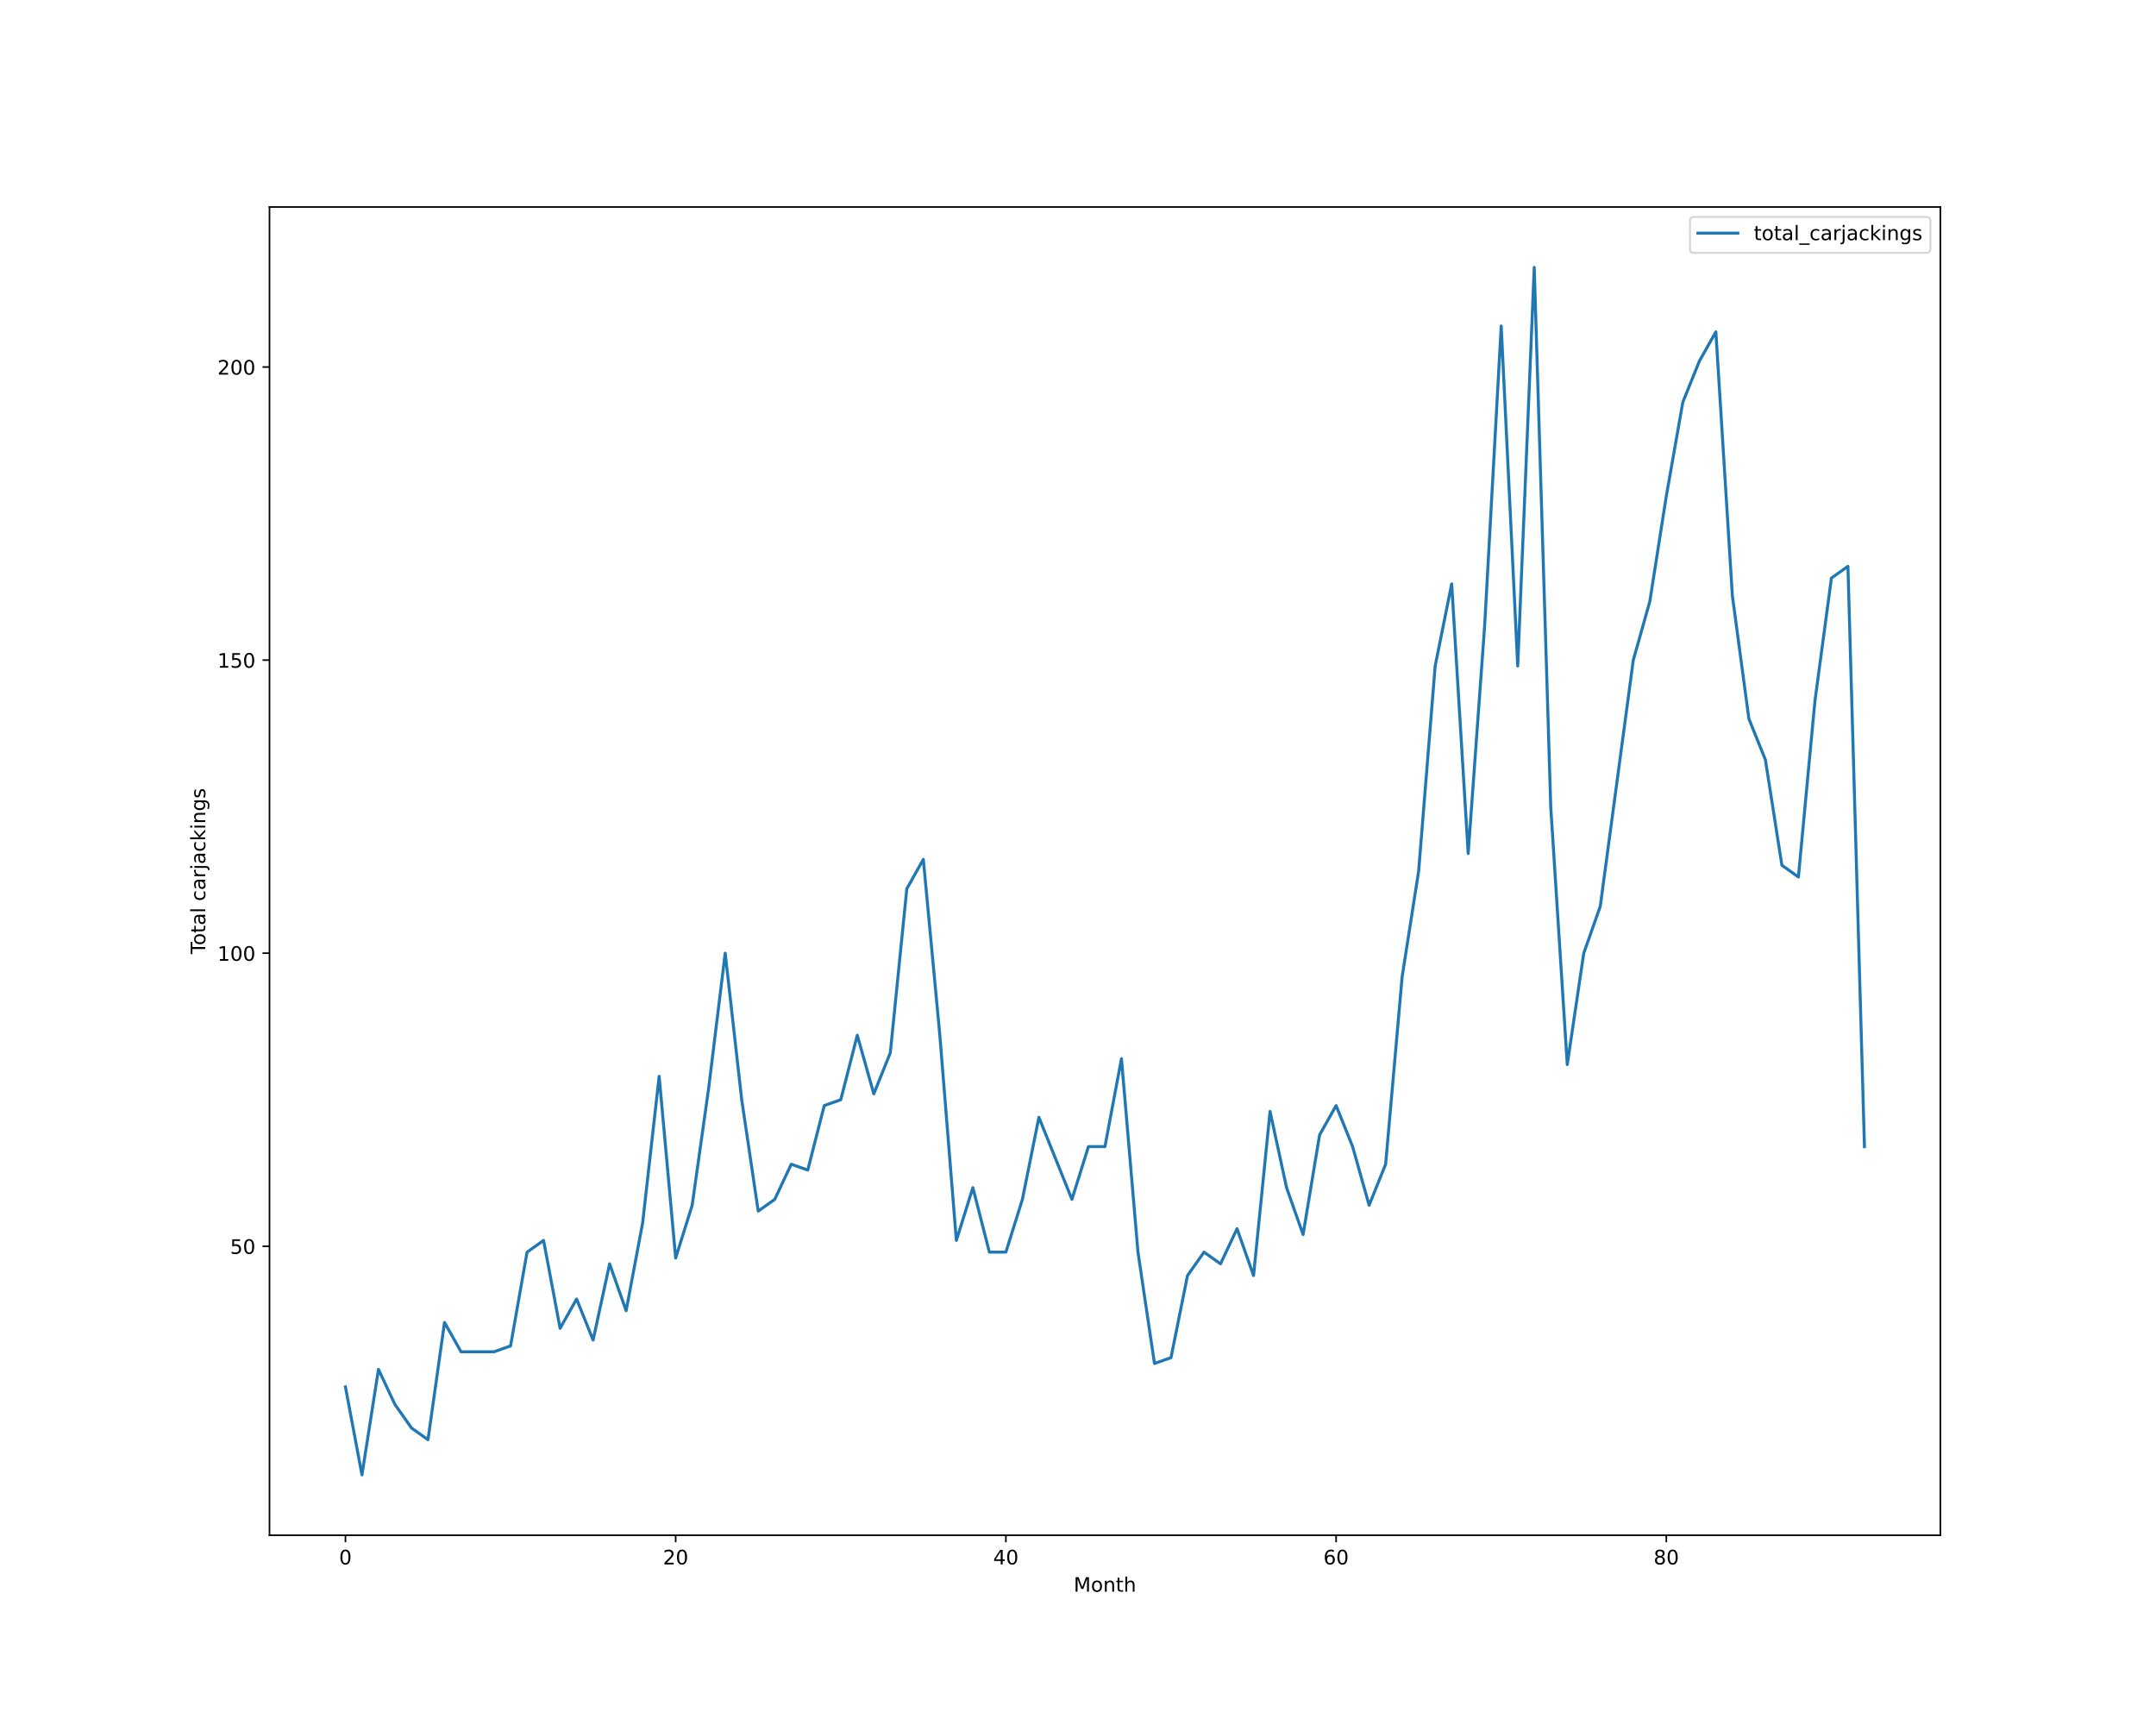
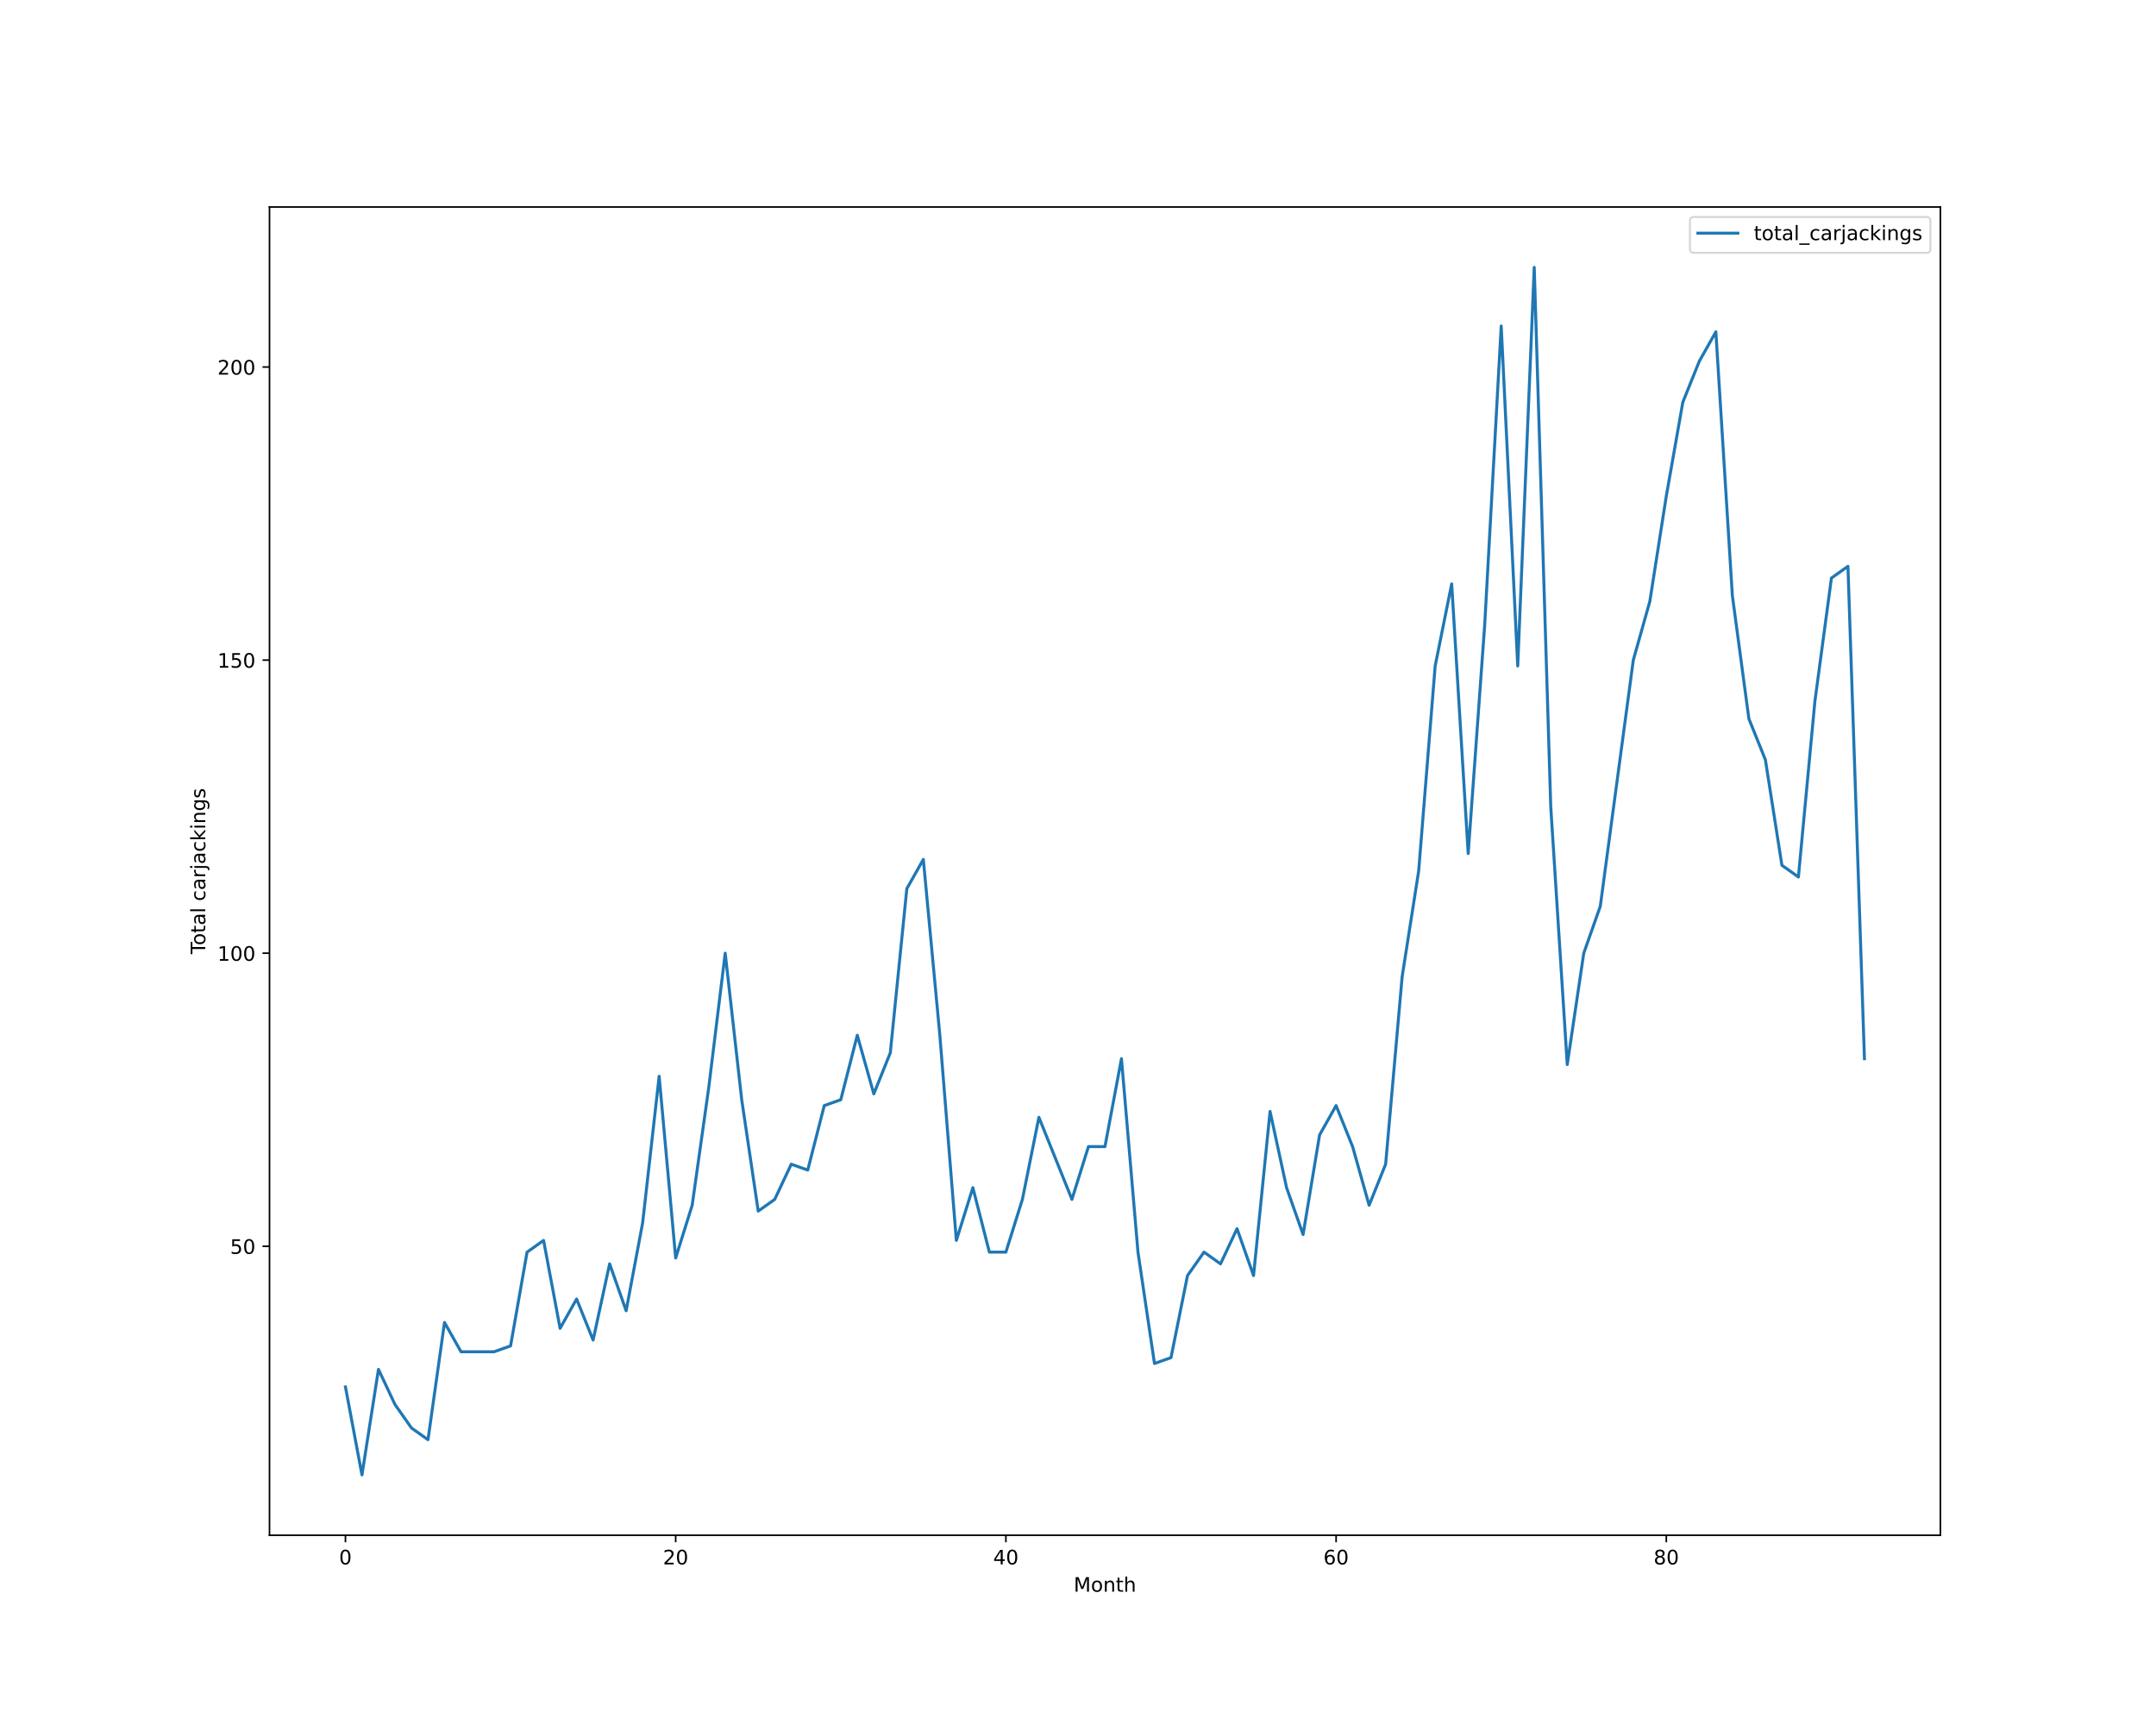
<svg xmlns="http://www.w3.org/2000/svg" xmlns:xlink="http://www.w3.org/1999/xlink" height="864pt" version="1.1" viewBox="0 0 1080 864" width="1080pt">
  <defs>
    <style type="text/css">*{stroke-linecap:butt;stroke-linejoin:round;}</style>
  </defs>
  <g id="figure_1">
    <g id="patch_1">
      <path d="M 0 864  L 1080 864  L 1080 0  L 0 0  z " style="fill:#ffffff;" />
    </g>
    <g id="axes_1">
      <g id="patch_2">
        <path d="M 135 768.96  L 972 768.96  L 972 103.68  L 135 103.68  z " style="fill:#ffffff;" />
      </g>
      <g id="matplotlib.axis_1">
        <g id="xtick_1">
          <g id="line2d_1">
            <defs>
-               <path d="M 0 0  L 0 3.5  " id="mda9a1f633b" style="stroke:#000000;stroke-width:0.8;" />
-             </defs>
-             <g>
-               <use style="stroke:#000000;stroke-width:0.8;" x="173.045" xlink:href="#mda9a1f633b" y="768.96" />
+               <path d="M 0 0  L 0 3.5  " id="m29a0531e49" style="stroke:#000000;stroke-width:0.8;" />
+             </defs>
+             <g>
+               <use style="stroke:#000000;stroke-width:0.8;" x="173.045" xlink:href="#m29a0531e49" y="768.96" />
            </g>
          </g>
          <g id="text_1">
            <g transform="translate(169.8642 783.5584)scale(0.1 -0.1)">
              <defs>
                <path d="M 2034 4250  Q 1547 4250 1301 3770  Q 1056 3291 1056 2328  Q 1056 1369 1301 889  Q 1547 409 2034 409  Q 2525 409 2770 889  Q 3016 1369 3016 2328  Q 3016 3291 2770 3770  Q 2525 4250 2034 4250  z M 2034 4750  Q 2819 4750 3233 4129  Q 3647 3509 3647 2328  Q 3647 1150 3233 529  Q 2819 -91 2034 -91  Q 1250 -91 836 529  Q 422 1150 422 2328  Q 422 3509 836 4129  Q 1250 4750 2034 4750  z " id="DejaVuSans-30" transform="scale(0.015625)" />
              </defs>
              <use xlink:href="#DejaVuSans-30" />
            </g>
          </g>
        </g>
        <g id="xtick_2">
          <g id="line2d_2">
            <g>
-               <use style="stroke:#000000;stroke-width:0.8;" x="338.46" xlink:href="#mda9a1f633b" y="768.96" />
+               <use style="stroke:#000000;stroke-width:0.8;" x="338.46" xlink:href="#m29a0531e49" y="768.96" />
            </g>
          </g>
          <g id="text_2">
            <g transform="translate(332.098 783.5584)scale(0.1 -0.1)">
              <defs>
                <path d="M 1228 531  L 3431 531  L 3431 0  L 469 0  L 469 531  Q 828 903 1448 1529  Q 2069 2156 2228 2338  Q 2531 2678 2651 2914  Q 2772 3150 2772 3378  Q 2772 3750 2511 3984  Q 2250 4219 1831 4219  Q 1534 4219 1204 4116  Q 875 4013 500 3803  L 500 4441  Q 881 4594 1212 4672  Q 1544 4750 1819 4750  Q 2544 4750 2975 4387  Q 3406 4025 3406 3419  Q 3406 3131 3298 2873  Q 3191 2616 2906 2266  Q 2828 2175 2409 1742  Q 1991 1309 1228 531  z " id="DejaVuSans-32" transform="scale(0.015625)" />
              </defs>
              <use xlink:href="#DejaVuSans-32" />
              <use x="63.623" xlink:href="#DejaVuSans-30" />
            </g>
          </g>
        </g>
        <g id="xtick_3">
          <g id="line2d_3">
            <g>
-               <use style="stroke:#000000;stroke-width:0.8;" x="503.875" xlink:href="#mda9a1f633b" y="768.96" />
+               <use style="stroke:#000000;stroke-width:0.8;" x="503.875" xlink:href="#m29a0531e49" y="768.96" />
            </g>
          </g>
          <g id="text_3">
            <g transform="translate(497.513 783.5584)scale(0.1 -0.1)">
              <defs>
                <path d="M 2419 4116  L 825 1625  L 2419 1625  L 2419 4116  z M 2253 4666  L 3047 4666  L 3047 1625  L 3713 1625  L 3713 1100  L 3047 1100  L 3047 0  L 2419 0  L 2419 1100  L 313 1100  L 313 1709  L 2253 4666  z " id="DejaVuSans-34" transform="scale(0.015625)" />
              </defs>
              <use xlink:href="#DejaVuSans-34" />
              <use x="63.623" xlink:href="#DejaVuSans-30" />
            </g>
          </g>
        </g>
        <g id="xtick_4">
          <g id="line2d_4">
            <g>
-               <use style="stroke:#000000;stroke-width:0.8;" x="669.291" xlink:href="#mda9a1f633b" y="768.96" />
+               <use style="stroke:#000000;stroke-width:0.8;" x="669.291" xlink:href="#m29a0531e49" y="768.96" />
            </g>
          </g>
          <g id="text_4">
            <g transform="translate(662.928 783.5584)scale(0.1 -0.1)">
              <defs>
                <path d="M 2113 2584  Q 1688 2584 1439 2293  Q 1191 2003 1191 1497  Q 1191 994 1439 701  Q 1688 409 2113 409  Q 2538 409 2786 701  Q 3034 994 3034 1497  Q 3034 2003 2786 2293  Q 2538 2584 2113 2584  z M 3366 4563  L 3366 3988  Q 3128 4100 2886 4159  Q 2644 4219 2406 4219  Q 1781 4219 1451 3797  Q 1122 3375 1075 2522  Q 1259 2794 1537 2939  Q 1816 3084 2150 3084  Q 2853 3084 3261 2657  Q 3669 2231 3669 1497  Q 3669 778 3244 343  Q 2819 -91 2113 -91  Q 1303 -91 875 529  Q 447 1150 447 2328  Q 447 3434 972 4092  Q 1497 4750 2381 4750  Q 2619 4750 2861 4703  Q 3103 4656 3366 4563  z " id="DejaVuSans-36" transform="scale(0.015625)" />
              </defs>
              <use xlink:href="#DejaVuSans-36" />
              <use x="63.623" xlink:href="#DejaVuSans-30" />
            </g>
          </g>
        </g>
        <g id="xtick_5">
          <g id="line2d_5">
            <g>
-               <use style="stroke:#000000;stroke-width:0.8;" x="834.706" xlink:href="#mda9a1f633b" y="768.96" />
+               <use style="stroke:#000000;stroke-width:0.8;" x="834.706" xlink:href="#m29a0531e49" y="768.96" />
            </g>
          </g>
          <g id="text_5">
            <g transform="translate(828.343 783.5584)scale(0.1 -0.1)">
              <defs>
                <path d="M 2034 2216  Q 1584 2216 1326 1975  Q 1069 1734 1069 1313  Q 1069 891 1326 650  Q 1584 409 2034 409  Q 2484 409 2743 651  Q 3003 894 3003 1313  Q 3003 1734 2745 1975  Q 2488 2216 2034 2216  z M 1403 2484  Q 997 2584 770 2862  Q 544 3141 544 3541  Q 544 4100 942 4425  Q 1341 4750 2034 4750  Q 2731 4750 3128 4425  Q 3525 4100 3525 3541  Q 3525 3141 3298 2862  Q 3072 2584 2669 2484  Q 3125 2378 3379 2068  Q 3634 1759 3634 1313  Q 3634 634 3220 271  Q 2806 -91 2034 -91  Q 1263 -91 848 271  Q 434 634 434 1313  Q 434 1759 690 2068  Q 947 2378 1403 2484  z M 1172 3481  Q 1172 3119 1398 2916  Q 1625 2713 2034 2713  Q 2441 2713 2670 2916  Q 2900 3119 2900 3481  Q 2900 3844 2670 4047  Q 2441 4250 2034 4250  Q 1625 4250 1398 4047  Q 1172 3844 1172 3481  z " id="DejaVuSans-38" transform="scale(0.015625)" />
              </defs>
              <use xlink:href="#DejaVuSans-38" />
              <use x="63.623" xlink:href="#DejaVuSans-30" />
            </g>
          </g>
        </g>
        <g id="text_6">
          <g transform="translate(537.8289 797.2366)scale(0.1 -0.1)">
            <defs>
              <path d="M 628 4666  L 1569 4666  L 2759 1491  L 3956 4666  L 4897 4666  L 4897 0  L 4281 0  L 4281 4097  L 3078 897  L 2444 897  L 1241 4097  L 1241 0  L 628 0  L 628 4666  z " id="DejaVuSans-4d" transform="scale(0.015625)" />
              <path d="M 1959 3097  Q 1497 3097 1228 2736  Q 959 2375 959 1747  Q 959 1119 1226 758  Q 1494 397 1959 397  Q 2419 397 2687 759  Q 2956 1122 2956 1747  Q 2956 2369 2687 2733  Q 2419 3097 1959 3097  z M 1959 3584  Q 2709 3584 3137 3096  Q 3566 2609 3566 1747  Q 3566 888 3137 398  Q 2709 -91 1959 -91  Q 1206 -91 779 398  Q 353 888 353 1747  Q 353 2609 779 3096  Q 1206 3584 1959 3584  z " id="DejaVuSans-6f" transform="scale(0.015625)" />
              <path d="M 3513 2113  L 3513 0  L 2938 0  L 2938 2094  Q 2938 2591 2744 2837  Q 2550 3084 2163 3084  Q 1697 3084 1428 2787  Q 1159 2491 1159 1978  L 1159 0  L 581 0  L 581 3500  L 1159 3500  L 1159 2956  Q 1366 3272 1645 3428  Q 1925 3584 2291 3584  Q 2894 3584 3203 3211  Q 3513 2838 3513 2113  z " id="DejaVuSans-6e" transform="scale(0.015625)" />
              <path d="M 1172 4494  L 1172 3500  L 2356 3500  L 2356 3053  L 1172 3053  L 1172 1153  Q 1172 725 1289 603  Q 1406 481 1766 481  L 2356 481  L 2356 0  L 1766 0  Q 1100 0 847 248  Q 594 497 594 1153  L 594 3053  L 172 3053  L 172 3500  L 594 3500  L 594 4494  L 1172 4494  z " id="DejaVuSans-74" transform="scale(0.015625)" />
              <path d="M 3513 2113  L 3513 0  L 2938 0  L 2938 2094  Q 2938 2591 2744 2837  Q 2550 3084 2163 3084  Q 1697 3084 1428 2787  Q 1159 2491 1159 1978  L 1159 0  L 581 0  L 581 4863  L 1159 4863  L 1159 2956  Q 1366 3272 1645 3428  Q 1925 3584 2291 3584  Q 2894 3584 3203 3211  Q 3513 2838 3513 2113  z " id="DejaVuSans-68" transform="scale(0.015625)" />
            </defs>
            <use xlink:href="#DejaVuSans-4d" />
            <use x="86.279" xlink:href="#DejaVuSans-6f" />
            <use x="147.461" xlink:href="#DejaVuSans-6e" />
            <use x="210.84" xlink:href="#DejaVuSans-74" />
            <use x="250.049" xlink:href="#DejaVuSans-68" />
          </g>
        </g>
      </g>
      <g id="matplotlib.axis_2">
        <g id="ytick_1">
          <g id="line2d_6">
            <defs>
-               <path d="M 0 0  L -3.5 0  " id="meeca1dbc95" style="stroke:#000000;stroke-width:0.8;" />
-             </defs>
-             <g>
-               <use style="stroke:#000000;stroke-width:0.8;" x="135" xlink:href="#meeca1dbc95" y="624.219" />
+               <path d="M 0 0  L -3.5 0  " id="m7f0d9d8d2a" style="stroke:#000000;stroke-width:0.8;" />
+             </defs>
+             <g>
+               <use style="stroke:#000000;stroke-width:0.8;" x="135" xlink:href="#m7f0d9d8d2a" y="624.219" />
            </g>
          </g>
          <g id="text_7">
            <g transform="translate(115.275 628.0182)scale(0.1 -0.1)">
              <defs>
                <path d="M 691 4666  L 3169 4666  L 3169 4134  L 1269 4134  L 1269 2991  Q 1406 3038 1543 3061  Q 1681 3084 1819 3084  Q 2600 3084 3056 2656  Q 3513 2228 3513 1497  Q 3513 744 3044 326  Q 2575 -91 1722 -91  Q 1428 -91 1123 -41  Q 819 9 494 109  L 494 744  Q 775 591 1075 516  Q 1375 441 1709 441  Q 2250 441 2565 725  Q 2881 1009 2881 1497  Q 2881 1984 2565 2268  Q 2250 2553 1709 2553  Q 1456 2553 1204 2497  Q 953 2441 691 2322  L 691 4666  z " id="DejaVuSans-35" transform="scale(0.015625)" />
              </defs>
              <use xlink:href="#DejaVuSans-35" />
              <use x="63.623" xlink:href="#DejaVuSans-30" />
            </g>
          </g>
        </g>
        <g id="ytick_2">
          <g id="line2d_7">
            <g>
-               <use style="stroke:#000000;stroke-width:0.8;" x="135" xlink:href="#meeca1dbc95" y="477.423" />
+               <use style="stroke:#000000;stroke-width:0.8;" x="135" xlink:href="#m7f0d9d8d2a" y="477.423" />
            </g>
          </g>
          <g id="text_8">
            <g transform="translate(108.9125 481.2221)scale(0.1 -0.1)">
              <defs>
                <path d="M 794 531  L 1825 531  L 1825 4091  L 703 3866  L 703 4441  L 1819 4666  L 2450 4666  L 2450 531  L 3481 531  L 3481 0  L 794 0  L 794 531  z " id="DejaVuSans-31" transform="scale(0.015625)" />
              </defs>
              <use xlink:href="#DejaVuSans-31" />
              <use x="63.623" xlink:href="#DejaVuSans-30" />
              <use x="127.246" xlink:href="#DejaVuSans-30" />
            </g>
          </g>
        </g>
        <g id="ytick_3">
          <g id="line2d_8">
            <g>
-               <use style="stroke:#000000;stroke-width:0.8;" x="135" xlink:href="#meeca1dbc95" y="330.627" />
+               <use style="stroke:#000000;stroke-width:0.8;" x="135" xlink:href="#m7f0d9d8d2a" y="330.627" />
            </g>
          </g>
          <g id="text_9">
            <g transform="translate(108.9125 334.426)scale(0.1 -0.1)">
              <use xlink:href="#DejaVuSans-31" />
              <use x="63.623" xlink:href="#DejaVuSans-35" />
              <use x="127.246" xlink:href="#DejaVuSans-30" />
            </g>
          </g>
        </g>
        <g id="ytick_4">
          <g id="line2d_9">
            <g>
-               <use style="stroke:#000000;stroke-width:0.8;" x="135" xlink:href="#meeca1dbc95" y="183.831" />
+               <use style="stroke:#000000;stroke-width:0.8;" x="135" xlink:href="#m7f0d9d8d2a" y="183.831" />
            </g>
          </g>
          <g id="text_10">
            <g transform="translate(108.9125 187.6299)scale(0.1 -0.1)">
              <use xlink:href="#DejaVuSans-32" />
              <use x="63.623" xlink:href="#DejaVuSans-30" />
              <use x="127.246" xlink:href="#DejaVuSans-30" />
            </g>
          </g>
        </g>
        <g id="text_11">
          <g transform="translate(102.8328 477.8888)rotate(-90)scale(0.1 -0.1)">
            <defs>
              <path d="M -19 4666  L 3928 4666  L 3928 4134  L 2272 4134  L 2272 0  L 1638 0  L 1638 4134  L -19 4134  L -19 4666  z " id="DejaVuSans-54" transform="scale(0.015625)" />
              <path d="M 2194 1759  Q 1497 1759 1228 1600  Q 959 1441 959 1056  Q 959 750 1161 570  Q 1363 391 1709 391  Q 2188 391 2477 730  Q 2766 1069 2766 1631  L 2766 1759  L 2194 1759  z M 3341 1997  L 3341 0  L 2766 0  L 2766 531  Q 2569 213 2275 61  Q 1981 -91 1556 -91  Q 1019 -91 701 211  Q 384 513 384 1019  Q 384 1609 779 1909  Q 1175 2209 1959 2209  L 2766 2209  L 2766 2266  Q 2766 2663 2505 2880  Q 2244 3097 1772 3097  Q 1472 3097 1187 3025  Q 903 2953 641 2809  L 641 3341  Q 956 3463 1253 3523  Q 1550 3584 1831 3584  Q 2591 3584 2966 3190  Q 3341 2797 3341 1997  z " id="DejaVuSans-61" transform="scale(0.015625)" />
              <path d="M 603 4863  L 1178 4863  L 1178 0  L 603 0  L 603 4863  z " id="DejaVuSans-6c" transform="scale(0.015625)" />
              <path id="DejaVuSans-20" transform="scale(0.015625)" />
              <path d="M 3122 3366  L 3122 2828  Q 2878 2963 2633 3030  Q 2388 3097 2138 3097  Q 1578 3097 1268 2742  Q 959 2388 959 1747  Q 959 1106 1268 751  Q 1578 397 2138 397  Q 2388 397 2633 464  Q 2878 531 3122 666  L 3122 134  Q 2881 22 2623 -34  Q 2366 -91 2075 -91  Q 1284 -91 818 406  Q 353 903 353 1747  Q 353 2603 823 3093  Q 1294 3584 2113 3584  Q 2378 3584 2631 3529  Q 2884 3475 3122 3366  z " id="DejaVuSans-63" transform="scale(0.015625)" />
              <path d="M 2631 2963  Q 2534 3019 2420 3045  Q 2306 3072 2169 3072  Q 1681 3072 1420 2755  Q 1159 2438 1159 1844  L 1159 0  L 581 0  L 581 3500  L 1159 3500  L 1159 2956  Q 1341 3275 1631 3429  Q 1922 3584 2338 3584  Q 2397 3584 2469 3576  Q 2541 3569 2628 3553  L 2631 2963  z " id="DejaVuSans-72" transform="scale(0.015625)" />
              <path d="M 603 3500  L 1178 3500  L 1178 -63  Q 1178 -731 923 -1031  Q 669 -1331 103 -1331  L -116 -1331  L -116 -844  L 38 -844  Q 366 -844 484 -692  Q 603 -541 603 -63  L 603 3500  z M 603 4863  L 1178 4863  L 1178 4134  L 603 4134  L 603 4863  z " id="DejaVuSans-6a" transform="scale(0.015625)" />
              <path d="M 581 4863  L 1159 4863  L 1159 1991  L 2875 3500  L 3609 3500  L 1753 1863  L 3688 0  L 2938 0  L 1159 1709  L 1159 0  L 581 0  L 581 4863  z " id="DejaVuSans-6b" transform="scale(0.015625)" />
              <path d="M 603 3500  L 1178 3500  L 1178 0  L 603 0  L 603 3500  z M 603 4863  L 1178 4863  L 1178 4134  L 603 4134  L 603 4863  z " id="DejaVuSans-69" transform="scale(0.015625)" />
              <path d="M 2906 1791  Q 2906 2416 2648 2759  Q 2391 3103 1925 3103  Q 1463 3103 1205 2759  Q 947 2416 947 1791  Q 947 1169 1205 825  Q 1463 481 1925 481  Q 2391 481 2648 825  Q 2906 1169 2906 1791  z M 3481 434  Q 3481 -459 3084 -895  Q 2688 -1331 1869 -1331  Q 1566 -1331 1297 -1286  Q 1028 -1241 775 -1147  L 775 -588  Q 1028 -725 1275 -790  Q 1522 -856 1778 -856  Q 2344 -856 2625 -561  Q 2906 -266 2906 331  L 2906 616  Q 2728 306 2450 153  Q 2172 0 1784 0  Q 1141 0 747 490  Q 353 981 353 1791  Q 353 2603 747 3093  Q 1141 3584 1784 3584  Q 2172 3584 2450 3431  Q 2728 3278 2906 2969  L 2906 3500  L 3481 3500  L 3481 434  z " id="DejaVuSans-67" transform="scale(0.015625)" />
              <path d="M 2834 3397  L 2834 2853  Q 2591 2978 2328 3040  Q 2066 3103 1784 3103  Q 1356 3103 1142 2972  Q 928 2841 928 2578  Q 928 2378 1081 2264  Q 1234 2150 1697 2047  L 1894 2003  Q 2506 1872 2764 1633  Q 3022 1394 3022 966  Q 3022 478 2636 193  Q 2250 -91 1575 -91  Q 1294 -91 989 -36  Q 684 19 347 128  L 347 722  Q 666 556 975 473  Q 1284 391 1588 391  Q 1994 391 2212 530  Q 2431 669 2431 922  Q 2431 1156 2273 1281  Q 2116 1406 1581 1522  L 1381 1569  Q 847 1681 609 1914  Q 372 2147 372 2553  Q 372 3047 722 3315  Q 1072 3584 1716 3584  Q 2034 3584 2315 3537  Q 2597 3491 2834 3397  z " id="DejaVuSans-73" transform="scale(0.015625)" />
            </defs>
            <use xlink:href="#DejaVuSans-54" />
            <use x="44.084" xlink:href="#DejaVuSans-6f" />
            <use x="105.266" xlink:href="#DejaVuSans-74" />
            <use x="144.475" xlink:href="#DejaVuSans-61" />
            <use x="205.754" xlink:href="#DejaVuSans-6c" />
            <use x="233.537" xlink:href="#DejaVuSans-20" />
            <use x="265.324" xlink:href="#DejaVuSans-63" />
            <use x="320.305" xlink:href="#DejaVuSans-61" />
            <use x="381.584" xlink:href="#DejaVuSans-72" />
            <use x="422.697" xlink:href="#DejaVuSans-6a" />
            <use x="450.48" xlink:href="#DejaVuSans-61" />
            <use x="511.76" xlink:href="#DejaVuSans-63" />
            <use x="566.74" xlink:href="#DejaVuSans-6b" />
            <use x="624.65" xlink:href="#DejaVuSans-69" />
            <use x="652.434" xlink:href="#DejaVuSans-6e" />
            <use x="715.812" xlink:href="#DejaVuSans-67" />
            <use x="779.289" xlink:href="#DejaVuSans-73" />
          </g>
        </g>
      </g>
      <g id="line2d_10">
-         <path clip-path="url(#p9b2b2ee7ef)" d="M 173.045 694.681  L 181.316 738.72  L 189.587 685.873  L 197.858 703.489  L 206.128 715.233  L 214.399 721.104  L 222.67 662.386  L 230.941 677.066  L 239.211 677.066  L 247.482 677.066  L 255.753 674.13  L 264.024 627.155  L 272.294 621.283  L 280.565 665.322  L 288.836 650.642  L 297.107 671.194  L 305.377 633.027  L 313.648 656.514  L 321.919 612.475  L 330.19 539.077  L 338.46 630.091  L 346.731 603.668  L 355.002 544.949  L 363.273 477.423  L 371.543 550.821  L 379.814 606.603  L 388.085 600.732  L 396.356 583.116  L 404.626 586.052  L 412.897 553.757  L 421.168 550.821  L 429.439 518.526  L 437.709 547.885  L 445.98 527.334  L 454.251 445.128  L 462.522 430.448  L 470.792 518.526  L 479.063 621.283  L 487.334 594.86  L 495.605 627.155  L 503.875 627.155  L 512.146 600.732  L 520.417 559.629  L 528.688 580.18  L 536.958 600.732  L 545.229 574.308  L 553.5 574.308  L 561.771 530.27  L 570.042 627.155  L 578.312 682.937  L 586.583 680.002  L 594.854 638.899  L 603.125 627.155  L 611.395 633.027  L 619.666 615.411  L 627.937 638.899  L 636.208 556.693  L 644.478 594.86  L 652.749 618.347  L 661.02 568.437  L 669.291 553.757  L 677.561 574.308  L 685.832 603.668  L 694.103 583.116  L 702.374 489.167  L 710.644 436.32  L 718.915 333.563  L 727.186 292.46  L 735.457 427.512  L 743.727 313.011  L 751.998 163.279  L 760.269 333.563  L 768.54 133.92  L 776.81 404.025  L 785.081 533.205  L 793.352 477.423  L 801.623 453.936  L 809.893 392.281  L 818.164 330.627  L 826.435 301.268  L 834.706 248.421  L 842.976 201.446  L 851.247 180.895  L 859.518 166.215  L 867.789 298.332  L 876.059 359.986  L 884.33 380.537  L 892.601 433.384  L 900.872 439.256  L 909.142 351.178  L 917.413 289.524  L 925.684 283.652  L 933.955 574.308  " style="fill:none;stroke:#1f77b4;stroke-linecap:square;stroke-width:1.5;" />
+         <path clip-path="url(#p34ba85764f)" d="M 173.045 694.681  L 181.316 738.72  L 189.587 685.873  L 197.858 703.489  L 206.128 715.233  L 214.399 721.104  L 222.67 662.386  L 230.941 677.066  L 239.211 677.066  L 247.482 677.066  L 255.753 674.13  L 264.024 627.155  L 272.294 621.283  L 280.565 665.322  L 288.836 650.642  L 297.107 671.194  L 305.377 633.027  L 313.648 656.514  L 321.919 612.475  L 330.19 539.077  L 338.46 630.091  L 346.731 603.668  L 355.002 544.949  L 363.273 477.423  L 371.543 550.821  L 379.814 606.603  L 388.085 600.732  L 396.356 583.116  L 404.626 586.052  L 412.897 553.757  L 421.168 550.821  L 429.439 518.526  L 437.709 547.885  L 445.98 527.334  L 454.251 445.128  L 462.522 430.448  L 470.792 518.526  L 479.063 621.283  L 487.334 594.86  L 495.605 627.155  L 503.875 627.155  L 512.146 600.732  L 520.417 559.629  L 528.688 580.18  L 536.958 600.732  L 545.229 574.308  L 553.5 574.308  L 561.771 530.27  L 570.042 627.155  L 578.312 682.937  L 586.583 680.002  L 594.854 638.899  L 603.125 627.155  L 611.395 633.027  L 619.666 615.411  L 627.937 638.899  L 636.208 556.693  L 644.478 594.86  L 652.749 618.347  L 661.02 568.437  L 669.291 553.757  L 677.561 574.308  L 685.832 603.668  L 694.103 583.116  L 702.374 489.167  L 710.644 436.32  L 718.915 333.563  L 727.186 292.46  L 735.457 427.512  L 743.727 313.011  L 751.998 163.279  L 760.269 333.563  L 768.54 133.92  L 776.81 404.025  L 785.081 533.205  L 793.352 477.423  L 801.623 453.936  L 809.893 392.281  L 818.164 330.627  L 826.435 301.268  L 834.706 248.421  L 842.976 201.446  L 851.247 180.895  L 859.518 166.215  L 867.789 298.332  L 876.059 359.986  L 884.33 380.537  L 892.601 433.384  L 900.872 439.256  L 909.142 351.178  L 917.413 289.524  L 925.684 283.652  L 933.955 530.27  " style="fill:none;stroke:#1f77b4;stroke-linecap:square;stroke-width:1.5;" />
      </g>
      <g id="patch_3">
        <path d="M 135 768.96  L 135 103.68  " style="fill:none;stroke:#000000;stroke-linecap:square;stroke-linejoin:miter;stroke-width:0.8;" />
      </g>
      <g id="patch_4">
        <path d="M 972 768.96  L 972 103.68  " style="fill:none;stroke:#000000;stroke-linecap:square;stroke-linejoin:miter;stroke-width:0.8;" />
      </g>
      <g id="patch_5">
        <path d="M 135 768.96  L 972 768.96  " style="fill:none;stroke:#000000;stroke-linecap:square;stroke-linejoin:miter;stroke-width:0.8;" />
      </g>
      <g id="patch_6">
        <path d="M 135 103.68  L 972 103.68  " style="fill:none;stroke:#000000;stroke-linecap:square;stroke-linejoin:miter;stroke-width:0.8;" />
      </g>
      <g id="legend_1">
        <g id="patch_7">
          <path d="M 848.528 126.636  L 965 126.636  Q 967 126.636 967 124.636  L 967 110.68  Q 967 108.68 965 108.68  L 848.528 108.68  Q 846.528 108.68 846.528 110.68  L 846.528 124.636  Q 846.528 126.636 848.528 126.636  z " style="fill:#ffffff;opacity:0.8;stroke:#cccccc;stroke-linejoin:miter;" />
        </g>
        <g id="line2d_11">
          <path d="M 850.528 116.778  L 870.528 116.778  " style="fill:none;stroke:#1f77b4;stroke-linecap:square;stroke-width:1.5;" />
        </g>
        <g id="line2d_12" />
        <g id="text_12">
          <g transform="translate(878.5281 120.2784)scale(0.1 -0.1)">
            <defs>
              <path d="M 3263 -1063  L 3263 -1509  L -63 -1509  L -63 -1063  L 3263 -1063  z " id="DejaVuSans-5f" transform="scale(0.015625)" />
            </defs>
            <use xlink:href="#DejaVuSans-74" />
            <use x="39.209" xlink:href="#DejaVuSans-6f" />
            <use x="100.391" xlink:href="#DejaVuSans-74" />
            <use x="139.6" xlink:href="#DejaVuSans-61" />
            <use x="200.879" xlink:href="#DejaVuSans-6c" />
            <use x="228.662" xlink:href="#DejaVuSans-5f" />
            <use x="278.662" xlink:href="#DejaVuSans-63" />
            <use x="333.643" xlink:href="#DejaVuSans-61" />
            <use x="394.922" xlink:href="#DejaVuSans-72" />
            <use x="436.035" xlink:href="#DejaVuSans-6a" />
            <use x="463.818" xlink:href="#DejaVuSans-61" />
            <use x="525.098" xlink:href="#DejaVuSans-63" />
            <use x="580.078" xlink:href="#DejaVuSans-6b" />
            <use x="637.988" xlink:href="#DejaVuSans-69" />
            <use x="665.771" xlink:href="#DejaVuSans-6e" />
            <use x="729.15" xlink:href="#DejaVuSans-67" />
            <use x="792.627" xlink:href="#DejaVuSans-73" />
          </g>
        </g>
      </g>
    </g>
  </g>
  <defs>
-     <clipPath id="p9b2b2ee7ef">
+     <clipPath id="p34ba85764f">
      <rect height="665.28" width="837" x="135" y="103.68" />
    </clipPath>
  </defs>
</svg>
